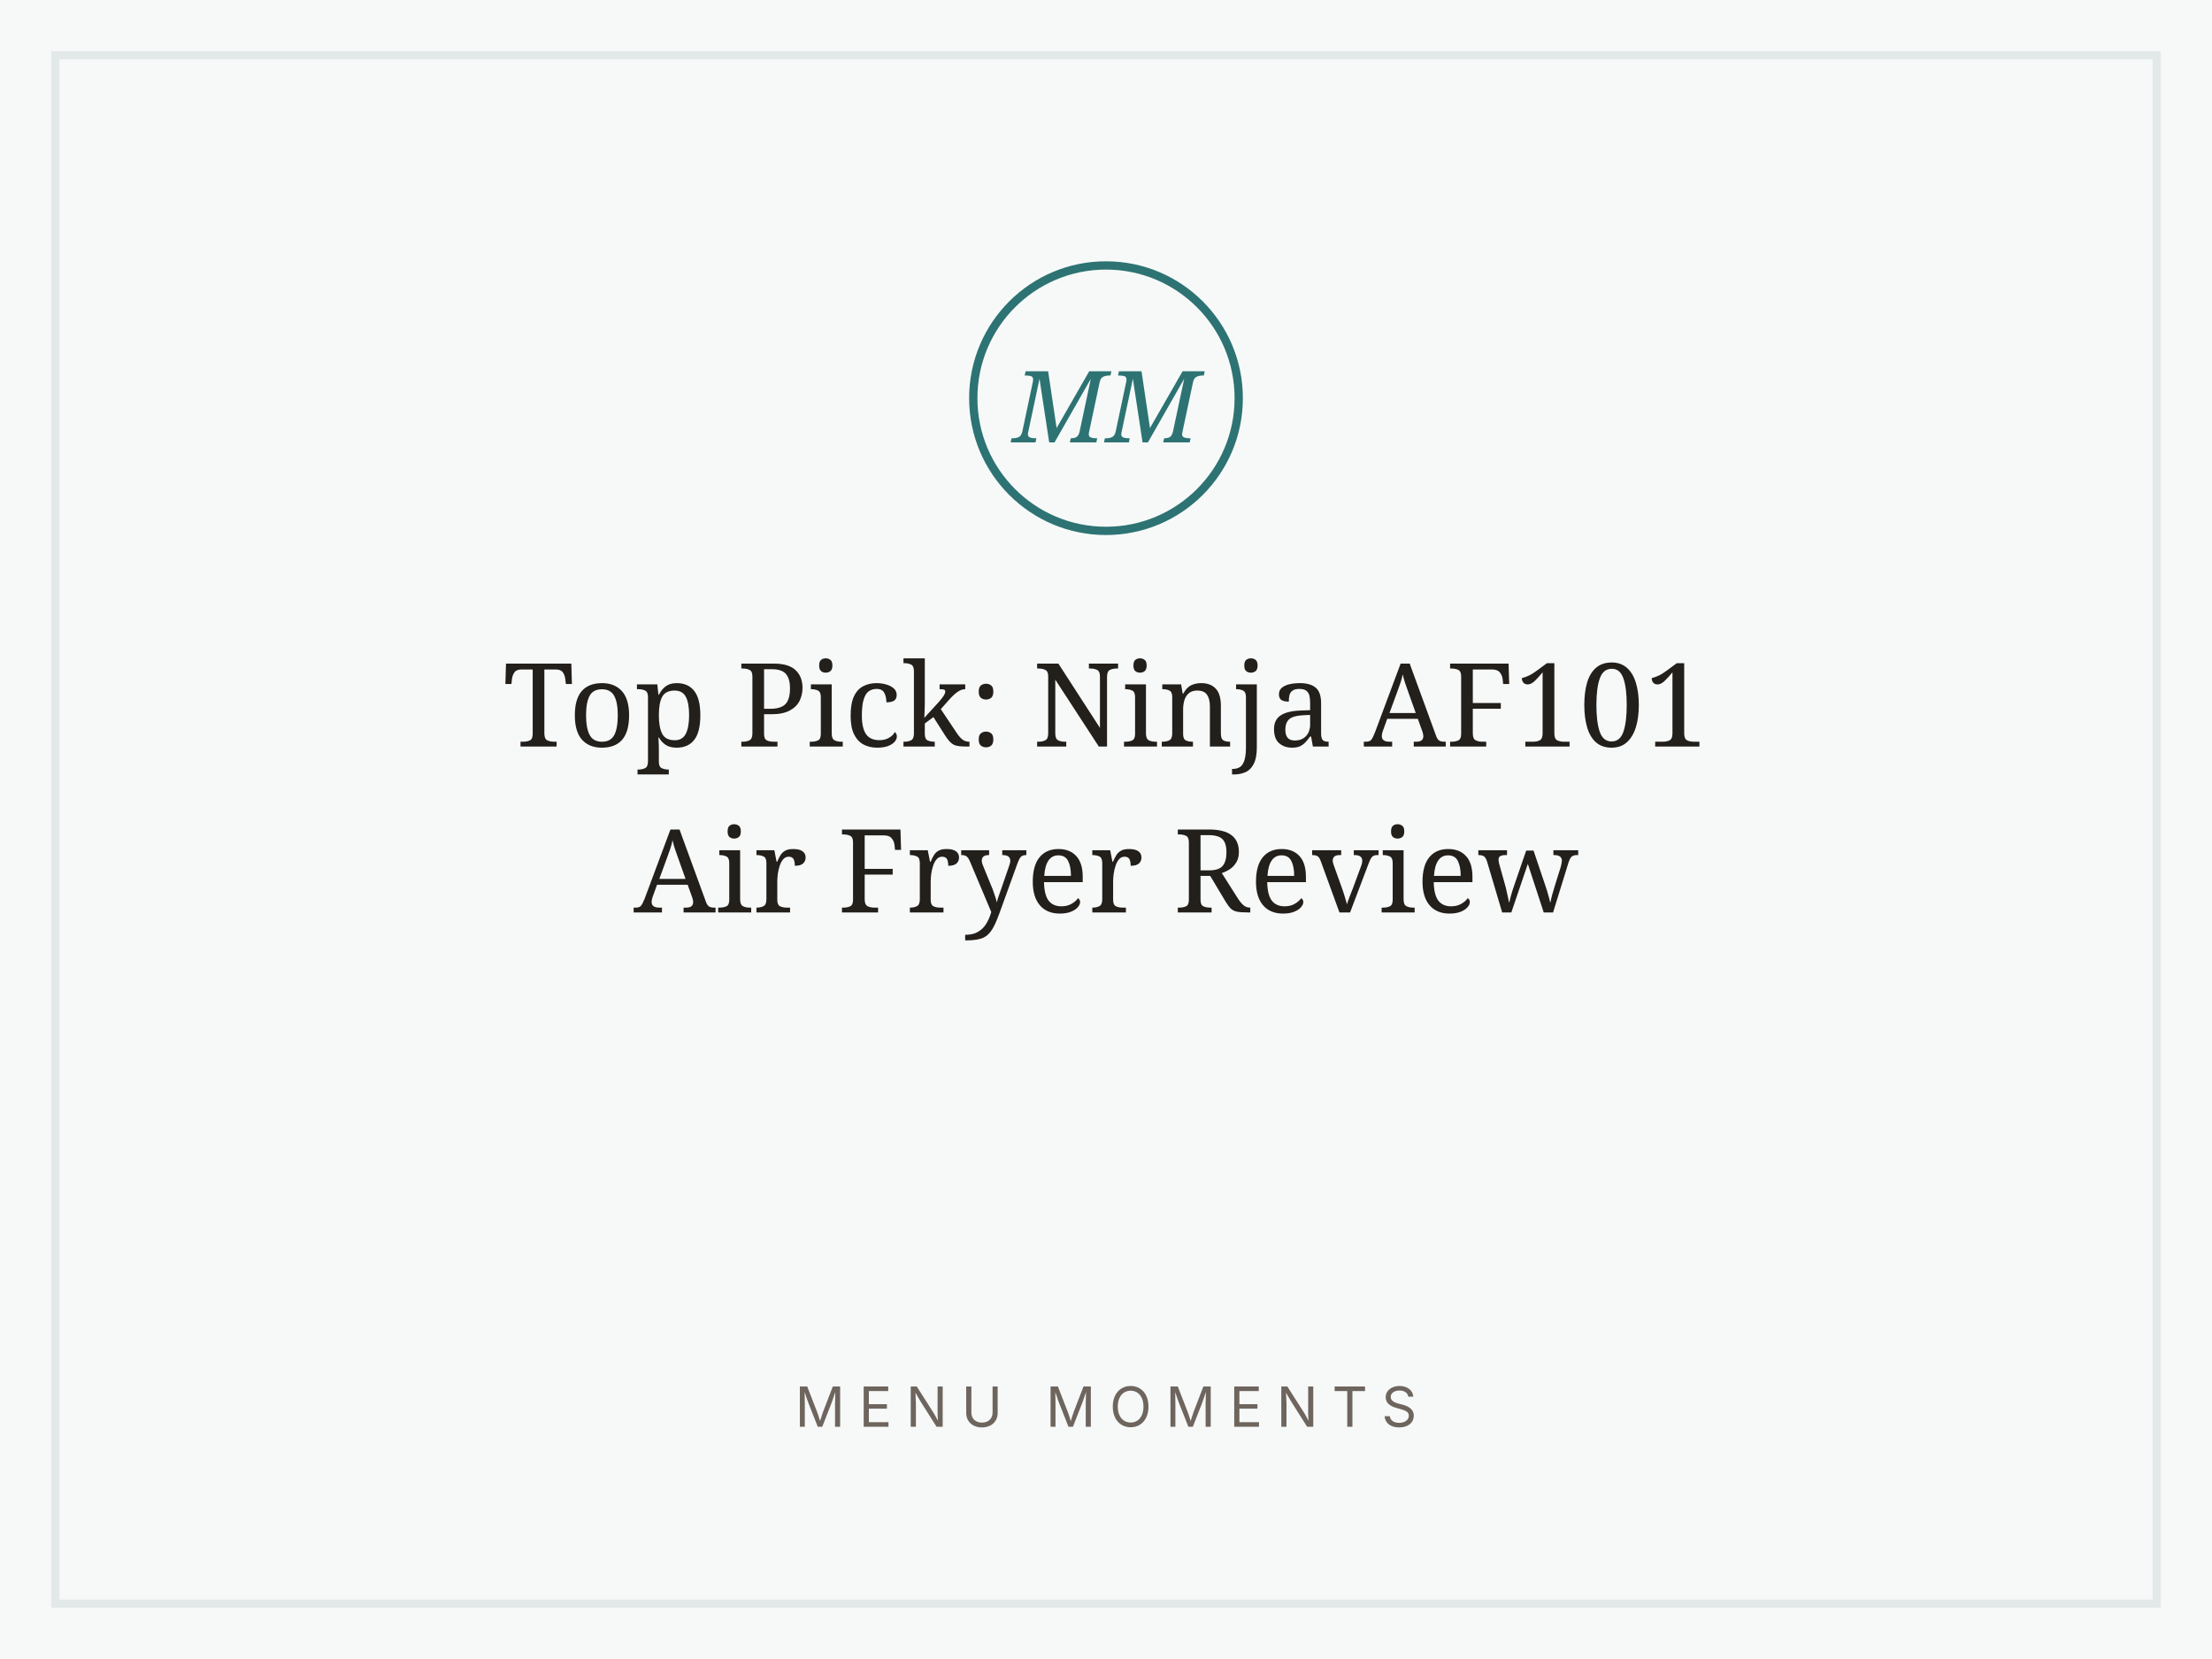
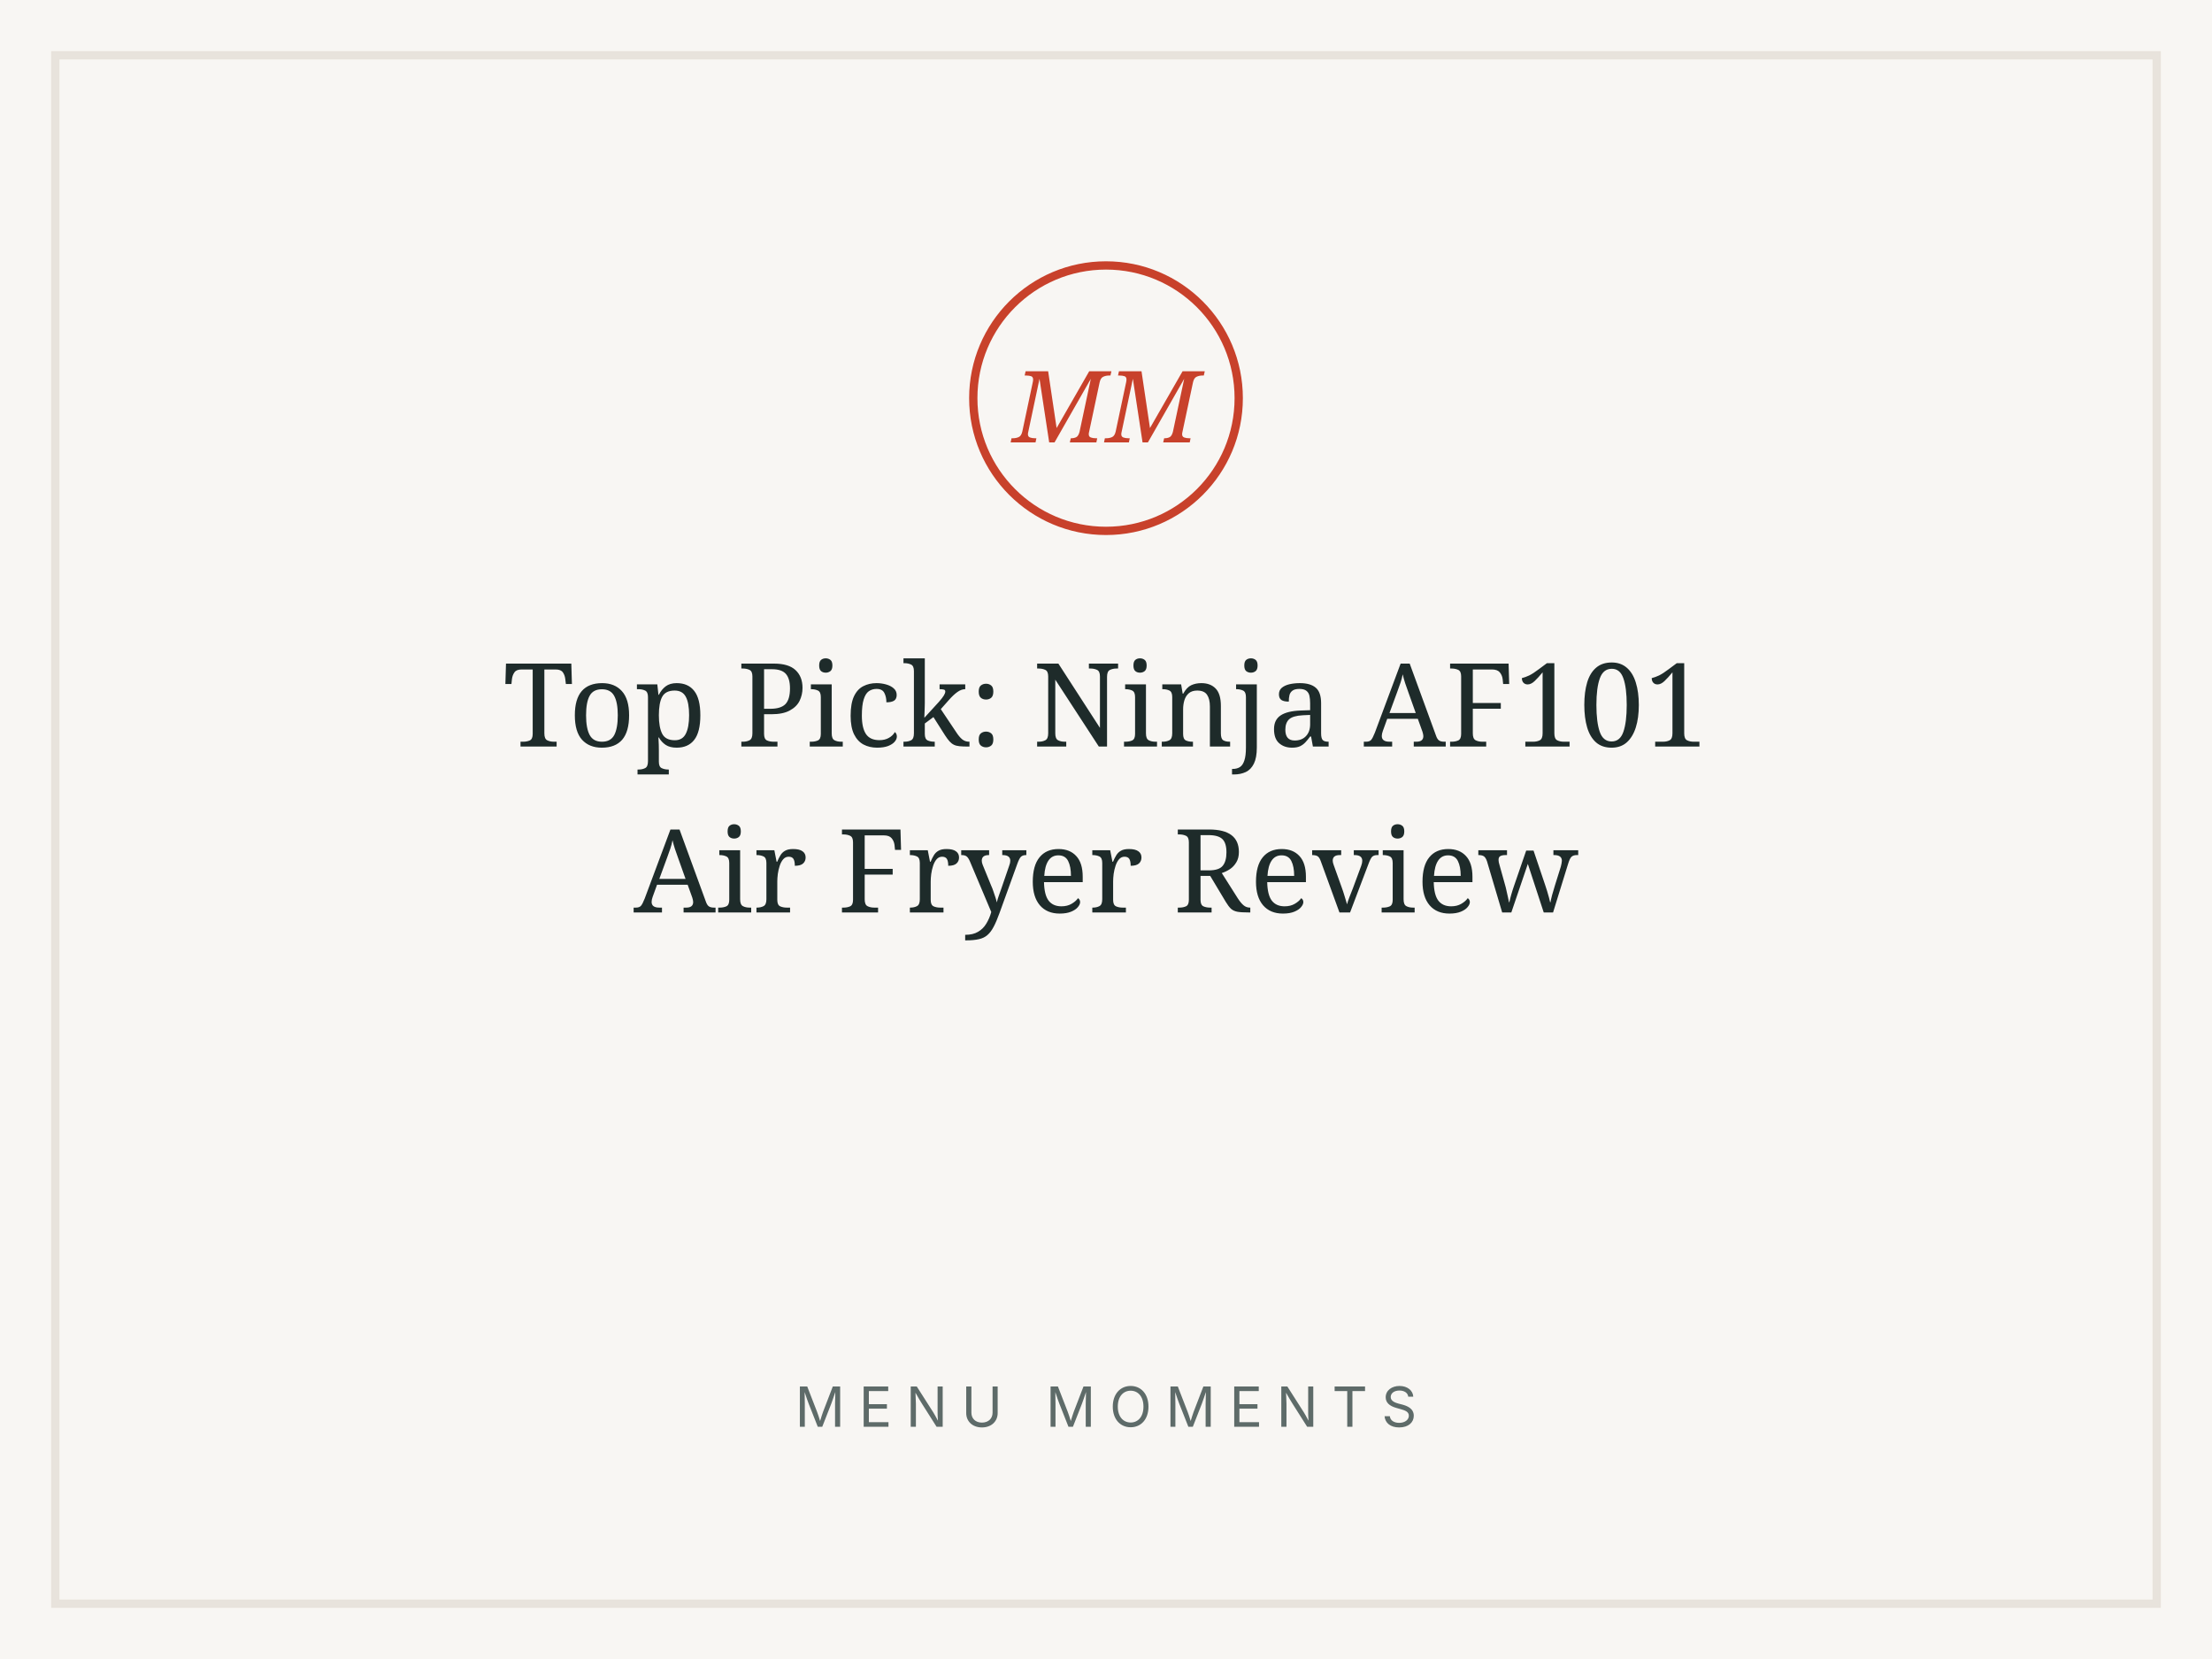
<svg xmlns="http://www.w3.org/2000/svg" viewBox="0 0 400 300" width="400" height="300" role="img" aria-label="Top Pick: Ninja AF101 Air Fryer Review">
-   <rect width="400" height="300" fill="#F7F9F9" />
-   <rect x="10" y="10" width="380" height="280" fill="none" stroke="#E3E9E9" stroke-width="1.5" />
-   <circle cx="200" cy="72" r="24" fill="none" stroke="#2E7373" stroke-width="1.5" />
-   <text x="200" y="80" text-anchor="middle" font-family="Georgia, serif" font-size="18" font-style="italic" fill="#2E7373">MM</text>
-   <text x="200" y="135" text-anchor="middle" font-family="Georgia, serif" font-size="21" fill="#231F1B">Top Pick: Ninja AF101</text>
-   <text x="200" y="165" text-anchor="middle" font-family="Georgia, serif" font-size="21" fill="#231F1B">Air Fryer Review</text>
-   <text x="200" y="258" text-anchor="middle" font-family="Inter, sans-serif" font-size="10" letter-spacing="2.5" fill="#6E655E">MENU MOMENTS</text>
+   <rect width="400" height="300" fill="#F8F6F3" />
+   <rect x="10" y="10" width="380" height="280" fill="none" stroke="#E8E3DC" stroke-width="1.5" />
+   <circle cx="200" cy="72" r="24" fill="none" stroke="#C8412B" stroke-width="1.5" />
+   <text x="200" y="80" text-anchor="middle" font-family="Georgia, serif" font-size="18" font-style="italic" fill="#C8412B">MM</text>
+   <text x="200" y="135" text-anchor="middle" font-family="Georgia, serif" font-size="21" fill="#1E2B2A">Top Pick: Ninja AF101</text>
+   <text x="200" y="165" text-anchor="middle" font-family="Georgia, serif" font-size="21" fill="#1E2B2A">Air Fryer Review</text>
+   <text x="200" y="258" text-anchor="middle" font-family="Inter, sans-serif" font-size="10" letter-spacing="2.5" fill="#5E6B69">MENU MOMENTS</text>
</svg>
